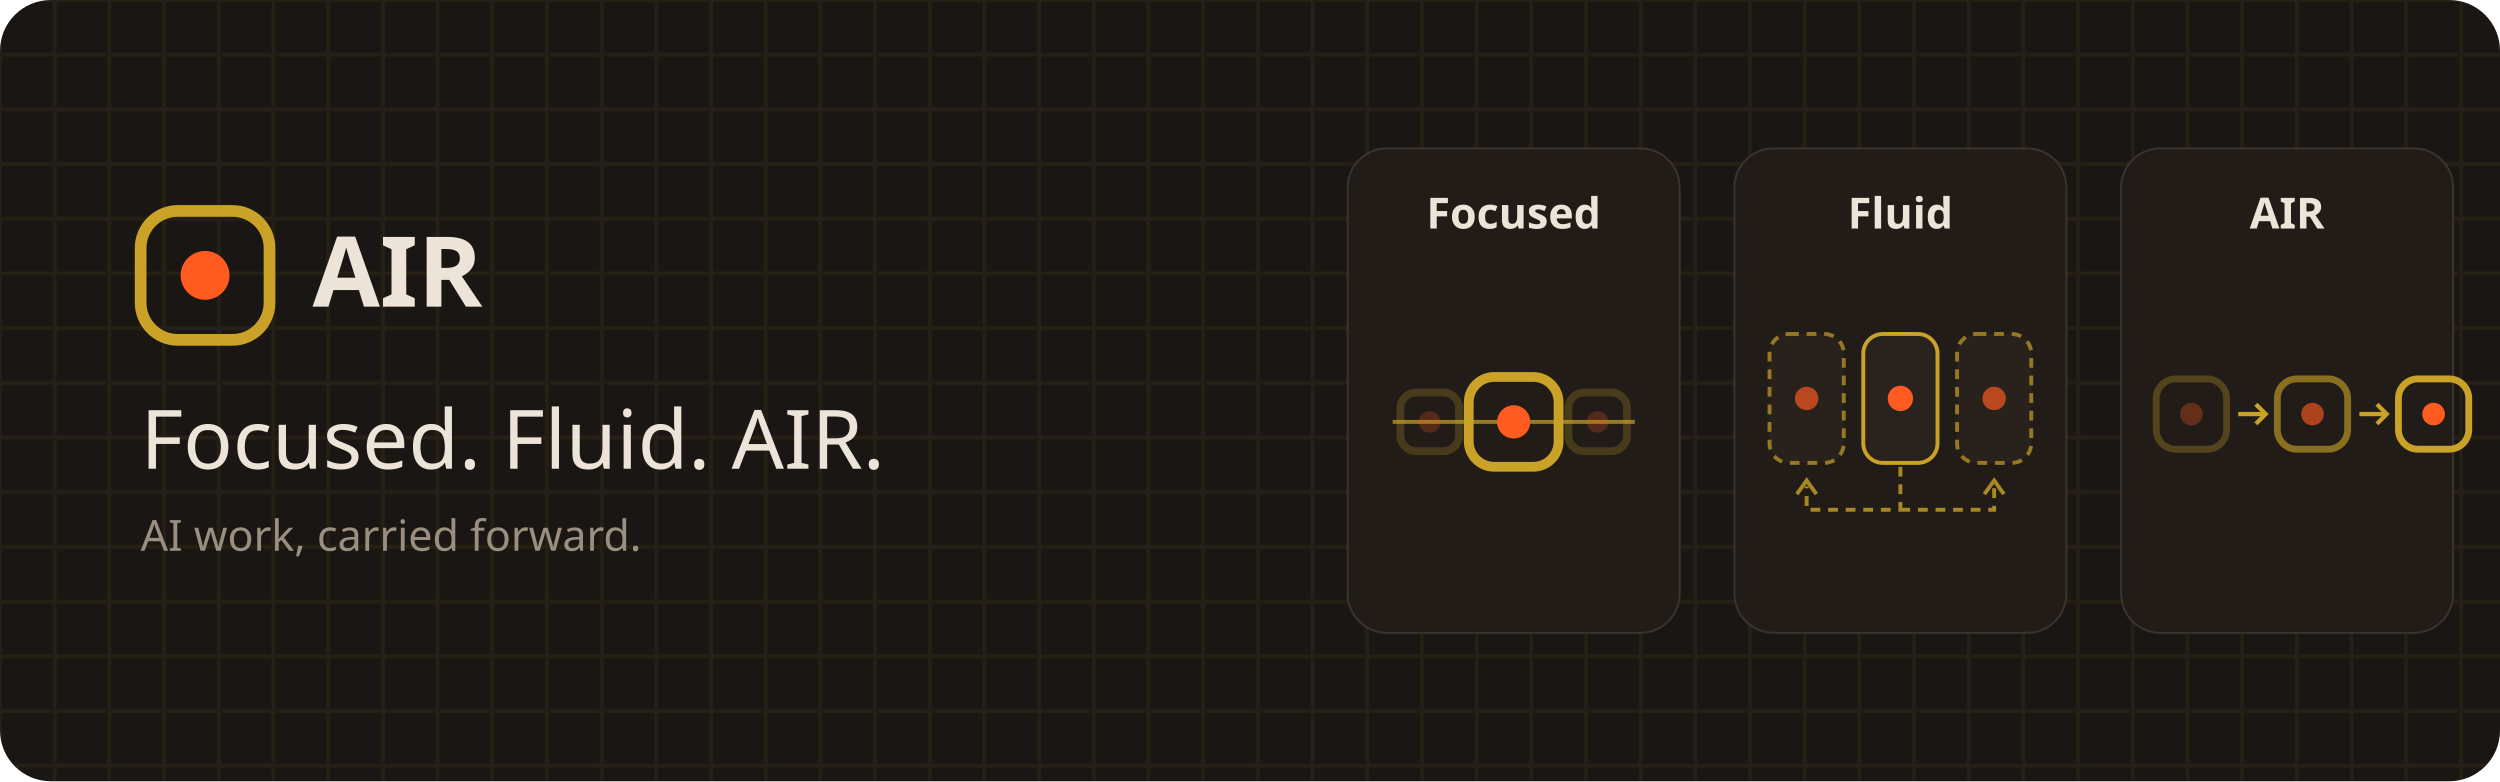
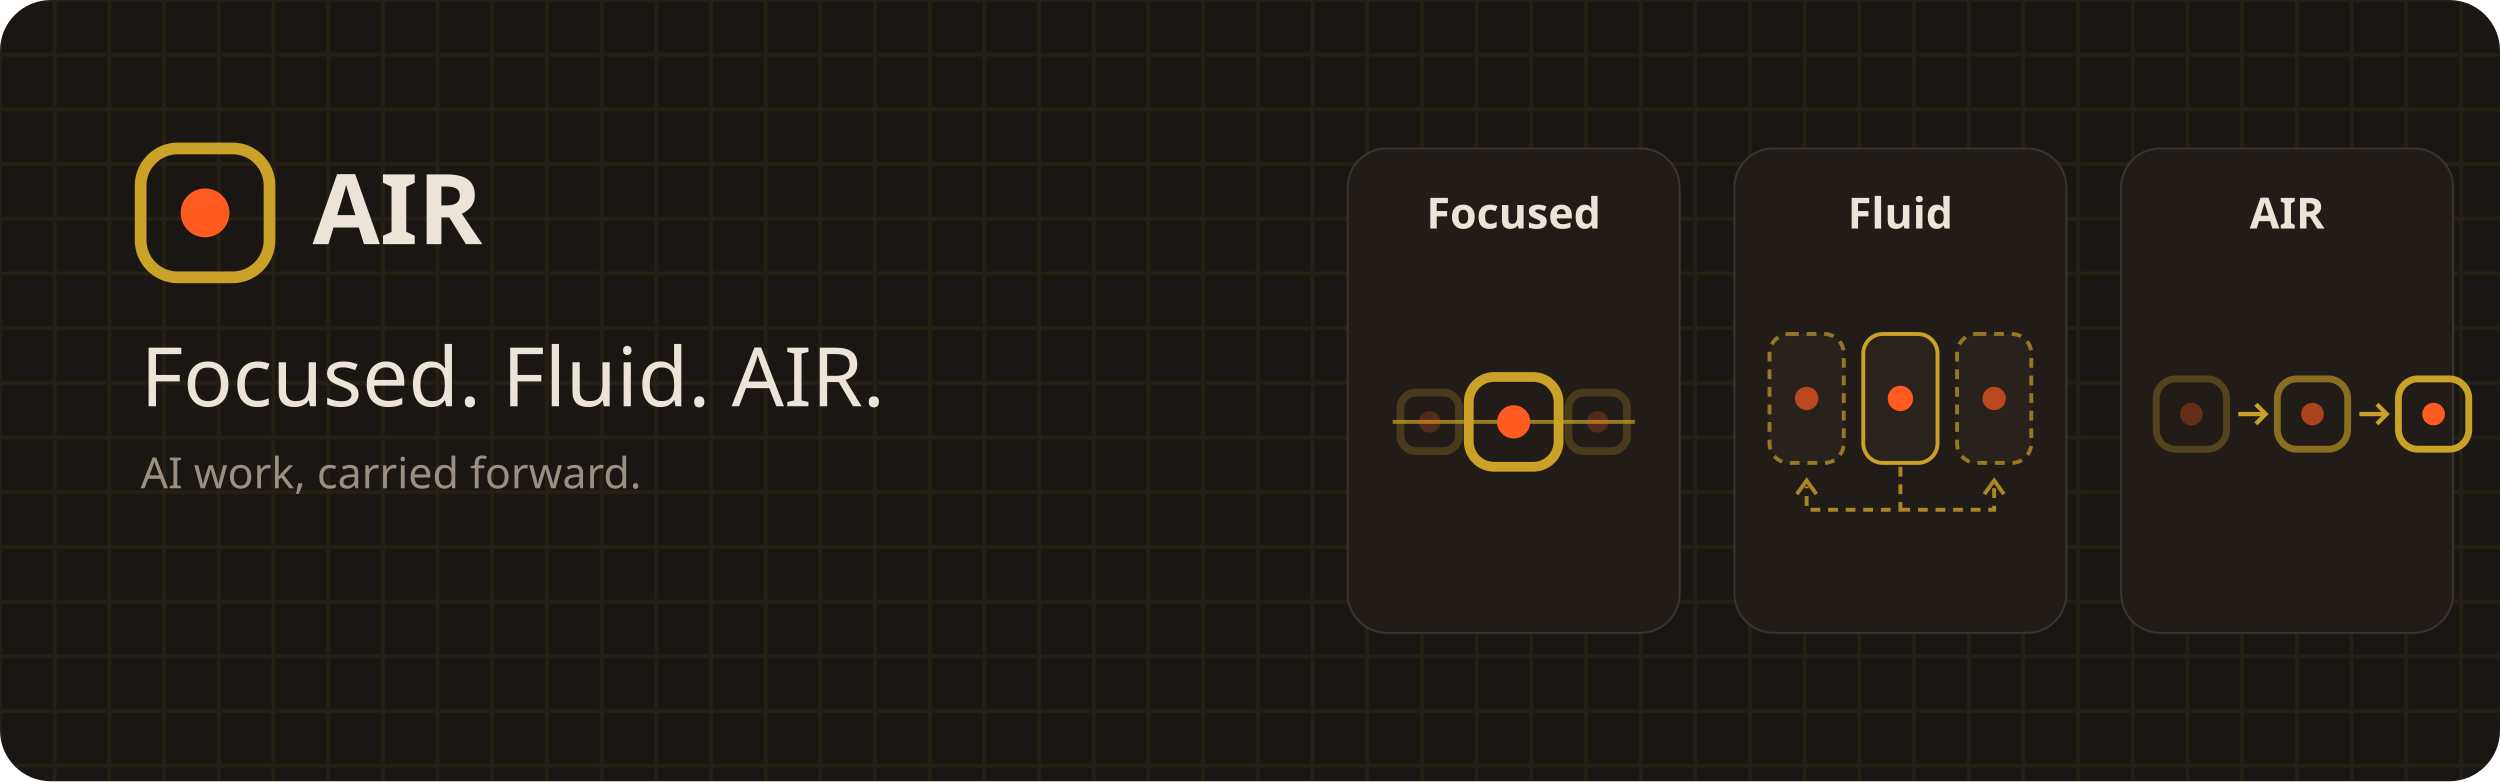
<svg xmlns="http://www.w3.org/2000/svg" width="1280" height="400" viewBox="0 0 1280 400" role="img" aria-label="AIR by VM4AI — Focused. Fluid. AIR. AI work, carried forward.">
  <style>@font-face{font-family:'Space Grotesk';font-style:normal;font-weight:400;src:url('../tokens/fonts/space-grotesk/space-grotesk-400.woff') format('woff')}@font-face{font-family:'Space Grotesk';font-style:normal;font-weight:500;src:url('../tokens/fonts/space-grotesk/space-grotesk-500.woff') format('woff')}@font-face{font-family:'Space Grotesk';font-style:normal;font-weight:700;src:url('../tokens/fonts/space-grotesk/space-grotesk-700.woff') format('woff')}.sg{font-family:'Space Grotesk',ui-sans-serif,system-ui,sans-serif}</style>
  <defs>
    <pattern id="g" width="28" height="28" patternUnits="userSpaceOnUse">
      <rect x=".5" y=".5" width="27" height="27" fill="none" stroke="#C9A227" stroke-width="1" opacity=".07" />
    </pattern>
  </defs>
  <rect width="1280" height="400" rx="26" fill="#1A1613" />
  <rect width="1280" height="400" rx="26" fill="url(#g)" />
-   <g transform="translate(72 108)">
+   <g transform="translate(72 76)">
    <rect x="0" y="0" width="66" height="66" rx="19" fill="none" stroke="#C9A227" stroke-width="6" />
    <circle cx="33" cy="33" r="12.5" fill="#FF5A1F" />
    <text class="sg" x="88" y="49" font-size="50" font-weight="700" fill="#ECE4D8">AIR</text>
    <text class="sg" x="0" y="132" font-size="42" font-weight="500" fill="#ECE4D8">Focused. Fluid. AIR.</text>
    <text class="sg" x="0" y="174" font-size="22" font-weight="400" fill="#9A8F80">AI work, carried forward.</text>
  </g>
  <g transform="translate(690 70)">
    <rect x="0" y="6" width="170" height="248" rx="20" fill="#221C18" stroke="#3B332D" />
    <rect x="198" y="6" width="170" height="248" rx="20" fill="#221C18" stroke="#3B332D" />
    <rect x="396" y="6" width="170" height="248" rx="20" fill="#221C18" stroke="#3B332D" />
    <text class="sg" x="85" y="47" text-anchor="middle" font-size="22" font-weight="700" fill="#ECE4D8">Focused</text>
    <text class="sg" x="283" y="47" text-anchor="middle" font-size="22" font-weight="700" fill="#ECE4D8">Fluid</text>
    <text class="sg" x="481" y="47" text-anchor="middle" font-size="22" font-weight="700" fill="#ECE4D8">AIR</text>
    <line x1="23" y1="146" x2="147" y2="146" stroke="#C9A227" stroke-width="2" opacity=".7" />
    <g opacity=".23">
      <rect x="27" y="131" width="30" height="30" rx="8" fill="none" stroke="#C9A227" stroke-width="4" />
      <circle cx="42" cy="146" r="5.5" fill="#FF5A1F" />
    </g>
    <rect x="62" y="123" width="46" height="46" rx="13" fill="none" stroke="#C9A227" stroke-width="5" />
    <circle cx="85" cy="146" r="8.5" fill="#FF5A1F" />
    <g opacity=".23">
      <rect x="113" y="131" width="30" height="30" rx="8" fill="none" stroke="#C9A227" stroke-width="4" />
      <circle cx="128" cy="146" r="5.5" fill="#FF5A1F" />
    </g>
    <g transform="translate(216 101)">
      <rect x="0" y="0" width="38" height="66" rx="10" fill="#2A231D" stroke="#C9A227" stroke-width="2" stroke-dasharray="5 4" opacity=".68" />
      <rect x="48" y="0" width="38" height="66" rx="10" fill="#2A231D" stroke="#C9A227" stroke-width="2" />
      <rect x="96" y="0" width="38" height="66" rx="10" fill="#2A231D" stroke="#C9A227" stroke-width="2" stroke-dasharray="5 4" opacity=".68" />
      <circle cx="19" cy="33" r="6" fill="#FF5A1F" opacity=".68" />
      <circle cx="67" cy="33" r="6.5" fill="#FF5A1F" />
      <circle cx="115" cy="33" r="6" fill="#FF5A1F" opacity=".68" />
      <path d="M67 68v22H19v-12M67 90h48v-12" fill="none" stroke="#C9A227" stroke-width="2" stroke-dasharray="5 4" opacity=".8" />
      <path d="M14 82l5-7 5 7M110 82l5-7 5 7" fill="none" stroke="#C9A227" stroke-width="2" opacity=".8" />
    </g>
    <g transform="translate(414 124)">
      <g opacity=".3">
        <rect x="0" y="0" width="36" height="36" rx="10" fill="none" stroke="#C9A227" stroke-width="3.5" />
        <circle cx="18" cy="18" r="5.8" fill="#FF5A1F" />
      </g>
      <path d="M42 18h14m-5-5 5 5-5 5" fill="none" stroke="#C9A227" stroke-width="2.2" />
      <g opacity=".62">
        <rect x="62" y="0" width="36" height="36" rx="10" fill="none" stroke="#C9A227" stroke-width="3.5" />
        <circle cx="80" cy="18" r="5.8" fill="#FF5A1F" />
      </g>
      <path d="M104 18h14m-5-5 5 5-5 5" fill="none" stroke="#C9A227" stroke-width="2.2" />
      <rect x="124" y="0" width="36" height="36" rx="10" fill="none" stroke="#C9A227" stroke-width="3.5" />
      <circle cx="142" cy="18" r="5.8" fill="#FF5A1F" />
    </g>
  </g>
</svg>
